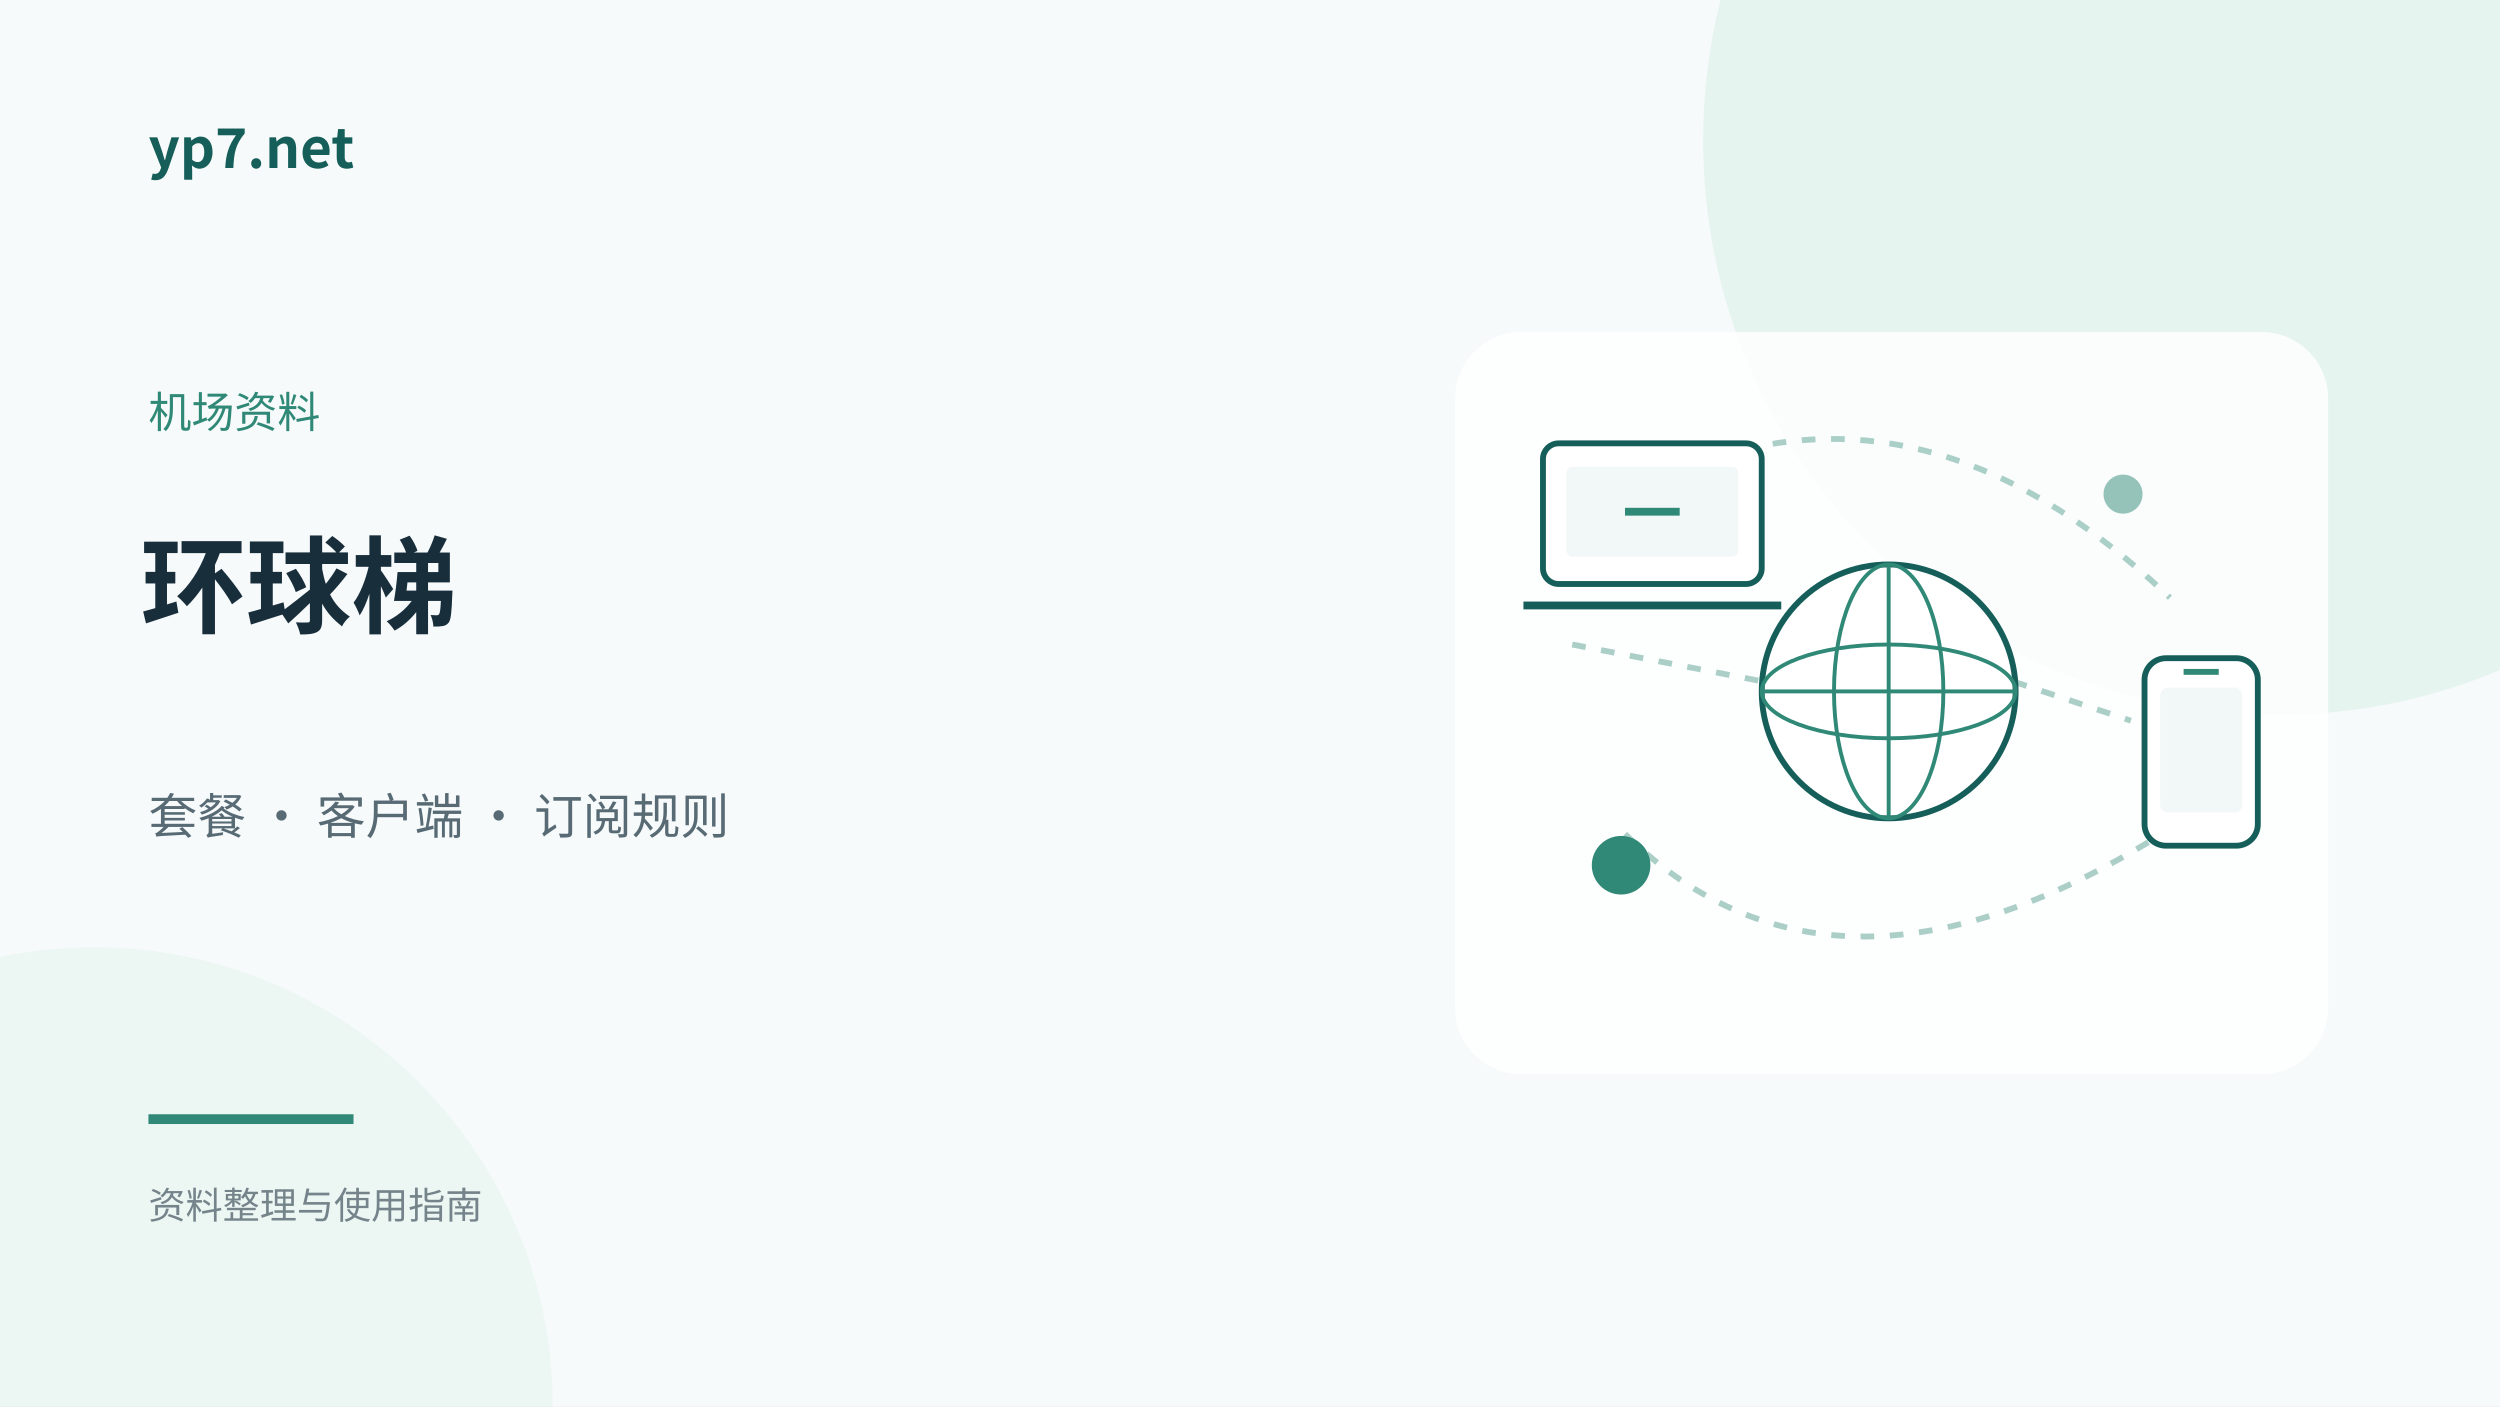
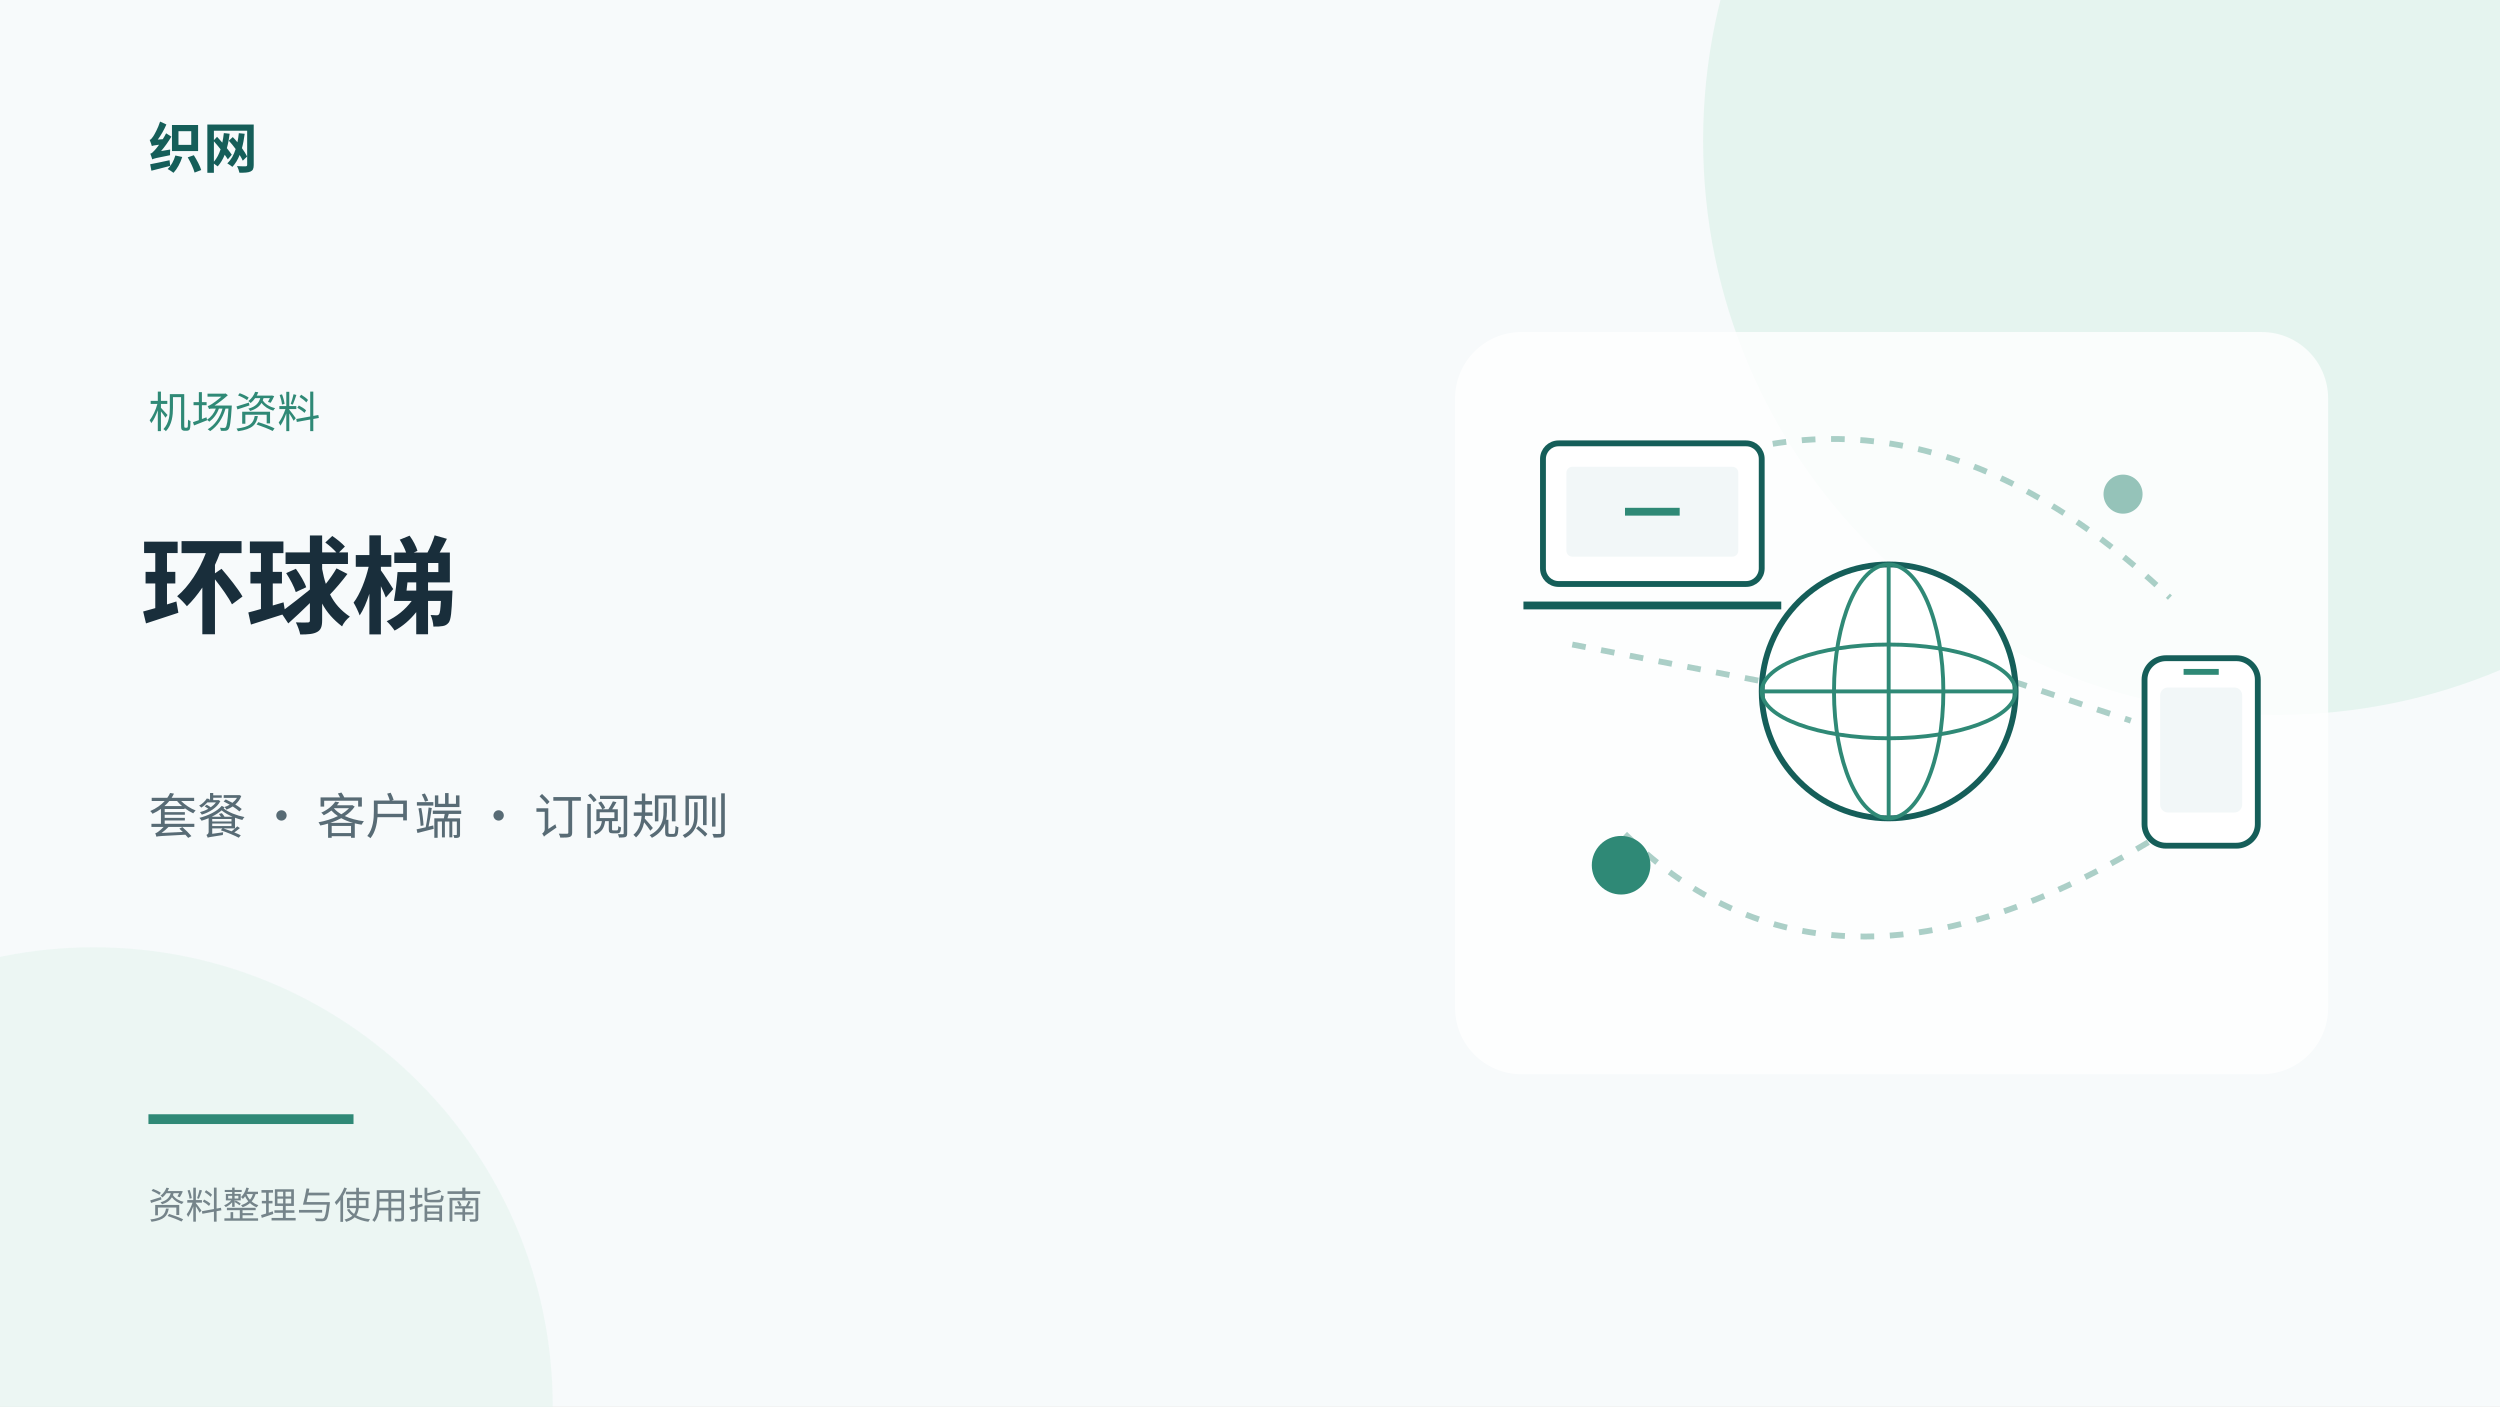
<svg xmlns="http://www.w3.org/2000/svg" width="1280" height="720" viewBox="0 0 1280 720">
  <rect width="1280" height="720" fill="#f7fafb" />
  <circle cx="1166" cy="72" r="294" fill="#e5f4ef" />
  <circle cx="48" cy="720" r="235" fill="#e5f4ef" opacity=".6" />
-   <text x="76" y="86" fill="#155e59" font-size="28" font-weight="700" font-family="Hiragino Sans GB, Noto Sans CJK SC, Microsoft YaHei, Arial, sans-serif">yp7.net</text>
+   <text x="76" y="86" fill="#155e59" font-size="28" font-weight="700" font-family="Hiragino Sans GB, Noto Sans CJK SC, Microsoft YaHei, Arial, sans-serif">织网</text>
  <text x="76" y="219" fill="#2f8976" font-size="22" font-weight="500" font-family="Hiragino Sans GB, Noto Sans CJK SC, Microsoft YaHei, Arial, sans-serif">机场资料</text>
  <text x="72" y="320" fill="#192e3b" font-size="54" font-weight="700" font-family="Hiragino Sans GB, Noto Sans CJK SC, Microsoft YaHei, Arial, sans-serif">环球梯</text>
  <text x="76" y="427" fill="#586b75" font-size="25" font-weight="400" font-family="Hiragino Sans GB, Noto Sans CJK SC, Microsoft YaHei, Arial, sans-serif">套餐 · 客户端 · 订阅规则</text>
  <path d="M76 573L181 573" stroke="#2f8976" stroke-width="5" fill="none" />
  <text x="76" y="624" fill="#75848a" font-size="19" font-weight="400" font-family="Hiragino Sans GB, Noto Sans CJK SC, Microsoft YaHei, Arial, sans-serif">资料整理与使用指南</text>
  <rect x="745" y="170" width="447" height="380" rx="34" fill="#ffffffcc" stroke="none" stroke-width="2" />
  <path d="M824 259Q970 172 1111 306M832 427Q940 533 1110 425M805 330L903 349M1031 349L1091 369" stroke="#2f8976" opacity=".4" stroke-width="3" fill="none" stroke-dasharray="7 8" />
  <circle cx="967" cy="354" r="65" fill="white" stroke="#155e59" stroke-width="3" />
  <ellipse cx="967" cy="354" rx="28" ry="65" fill="none" stroke="#2f8976" stroke-width="2" />
  <ellipse cx="967" cy="354" rx="65" ry="24" fill="none" stroke="#2f8976" stroke-width="2" />
  <path d="M902 354L1032 354" stroke="#2f8976" stroke-width="2" fill="none" />
  <path d="M967 289L967 419" stroke="#2f8976" stroke-width="2" fill="none" />
  <rect x="790" y="227" width="112" height="72" rx="8" fill="white" stroke="#155e59" stroke-width="3" />
  <rect x="802" y="239" width="88" height="46" rx="3" fill="#f2f7f8" stroke="none" stroke-width="2" />
  <path d="M780 310L912 310" stroke="#155e59" stroke-width="4" fill="none" />
  <path d="M832 262L860 262" stroke="#2f8976" stroke-width="4" fill="none" />
  <rect x="1098" y="337" width="58" height="96" rx="11" fill="white" stroke="#155e59" stroke-width="3" />
  <rect x="1106" y="352" width="42" height="64" rx="4" fill="#f2f7f8" stroke="none" stroke-width="2" />
  <path d="M1118 344L1136 344" stroke="#2f8976" stroke-width="3" fill="none" />
  <circle cx="830" cy="443" r="15" fill="#2f8976" />
  <circle cx="1087" cy="253" r="10" fill="#2f8976" opacity=".5" />
</svg>
